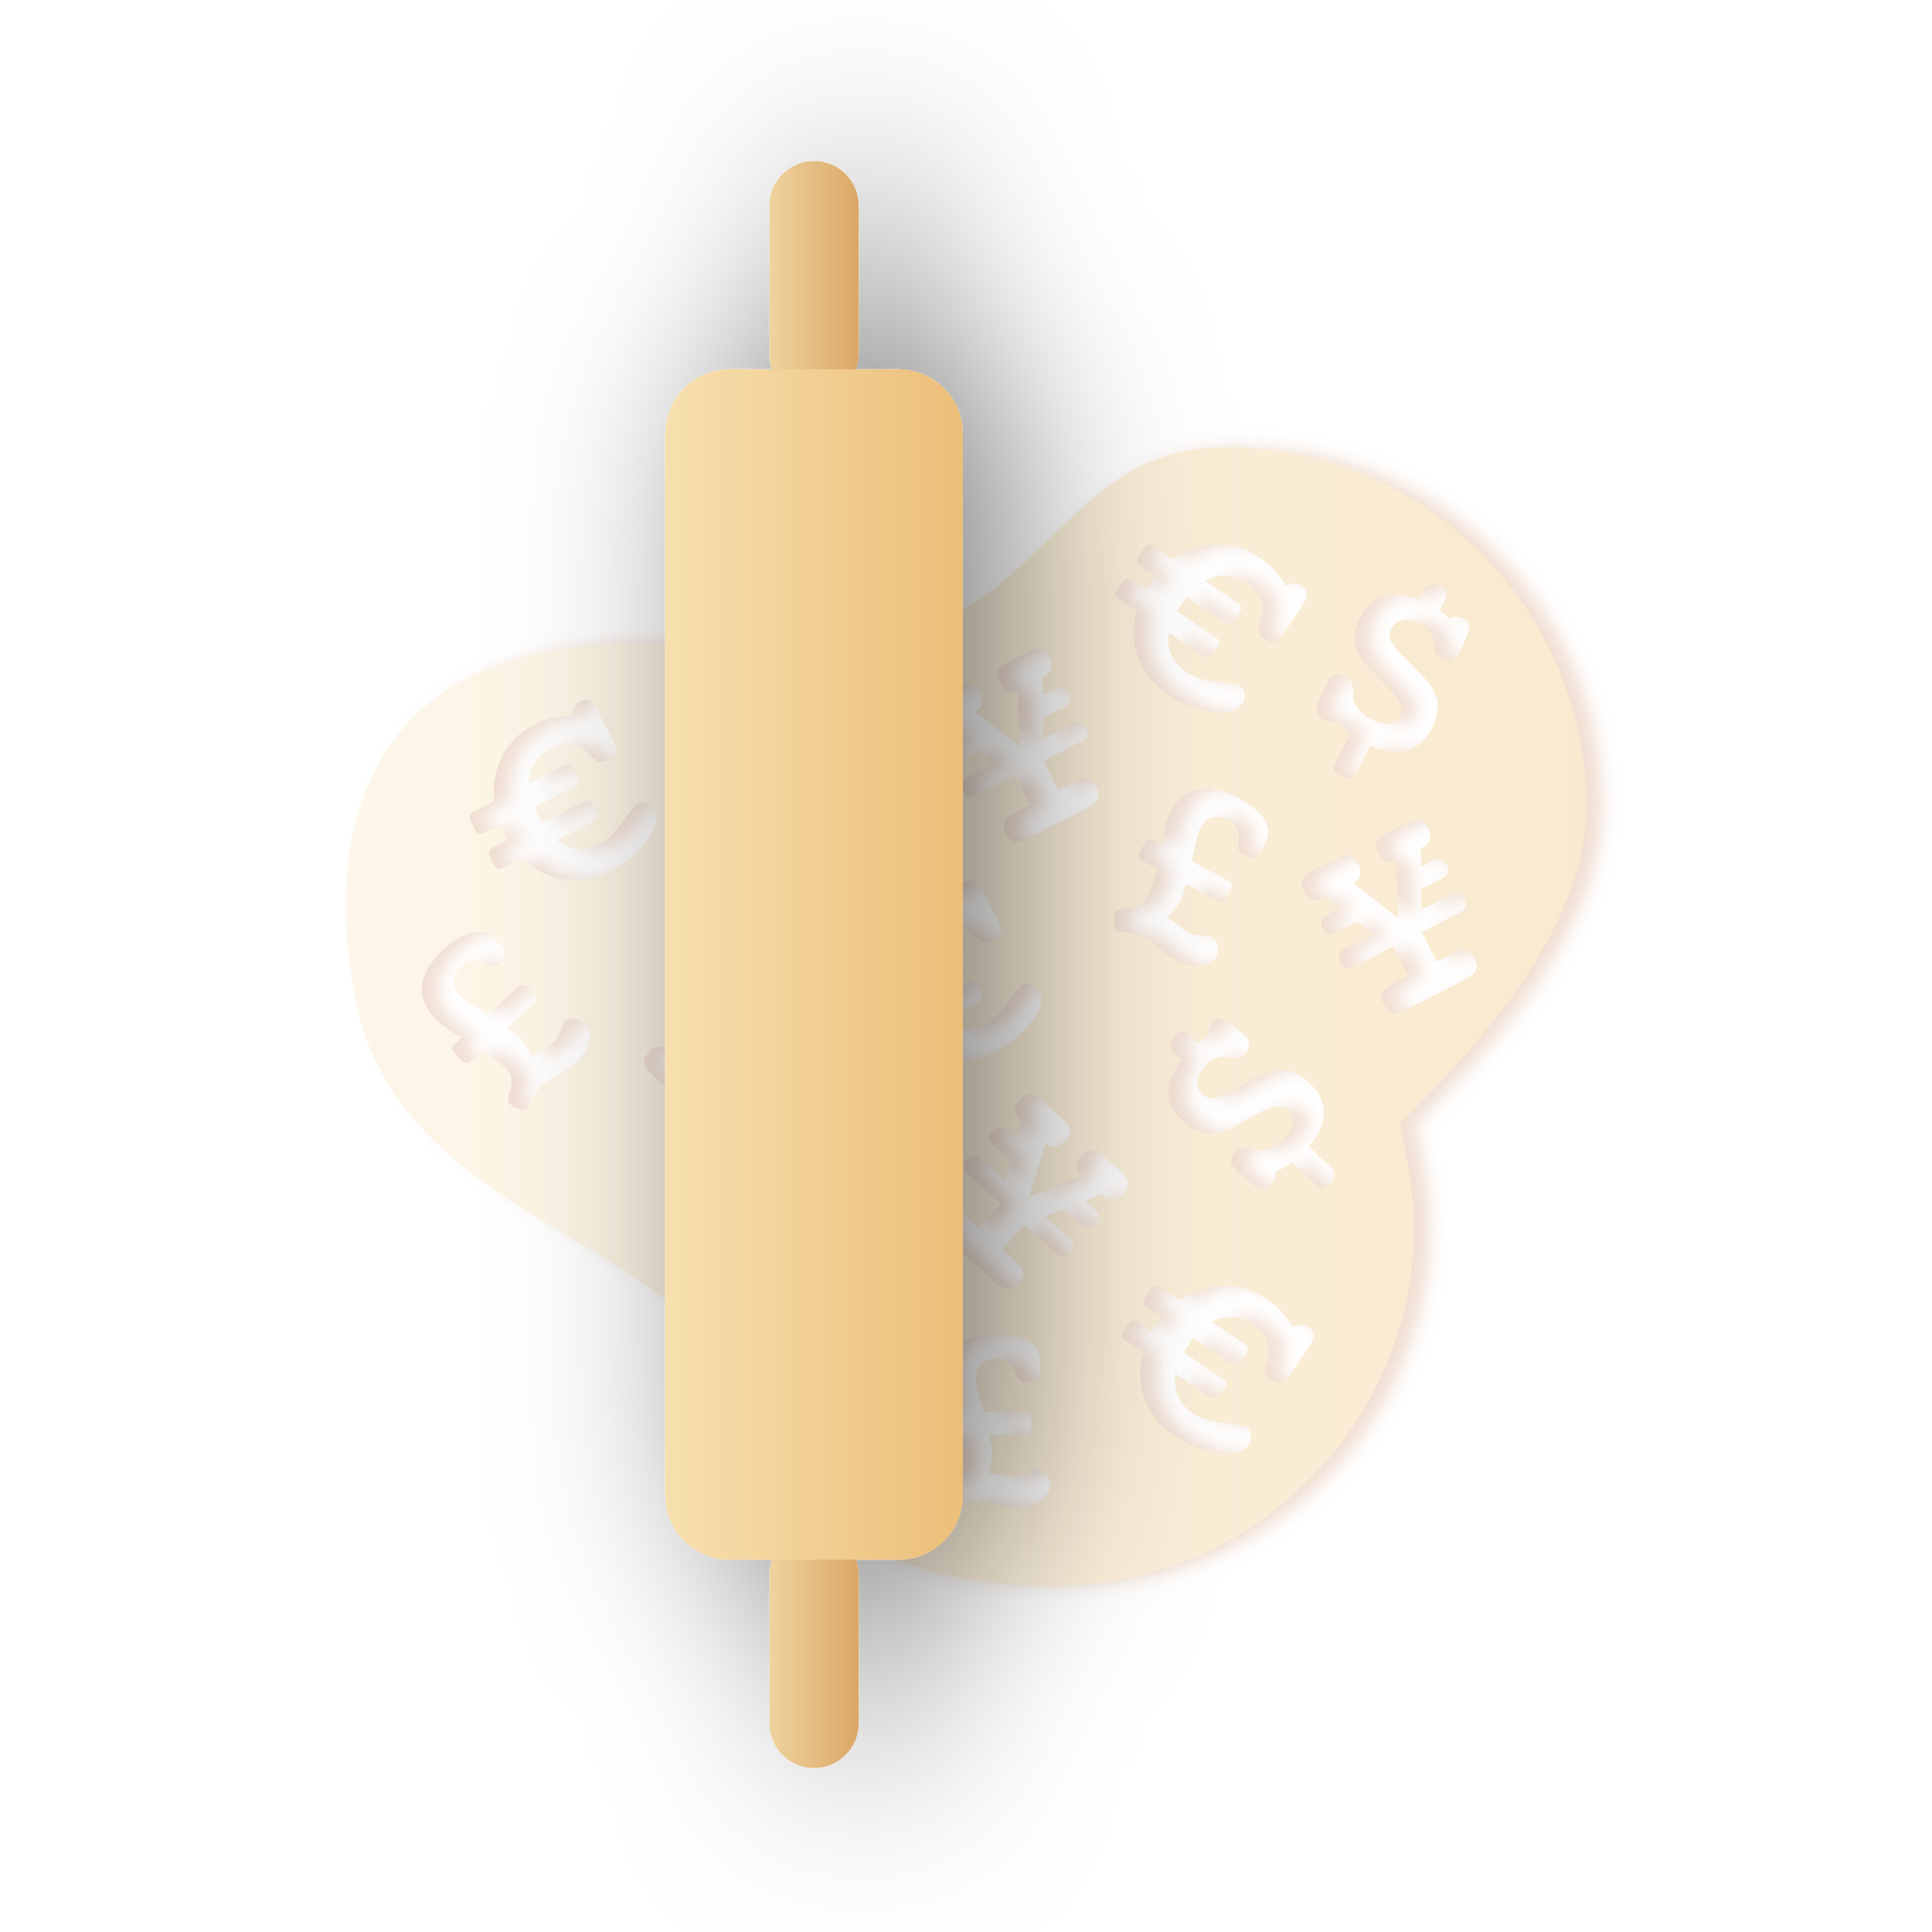
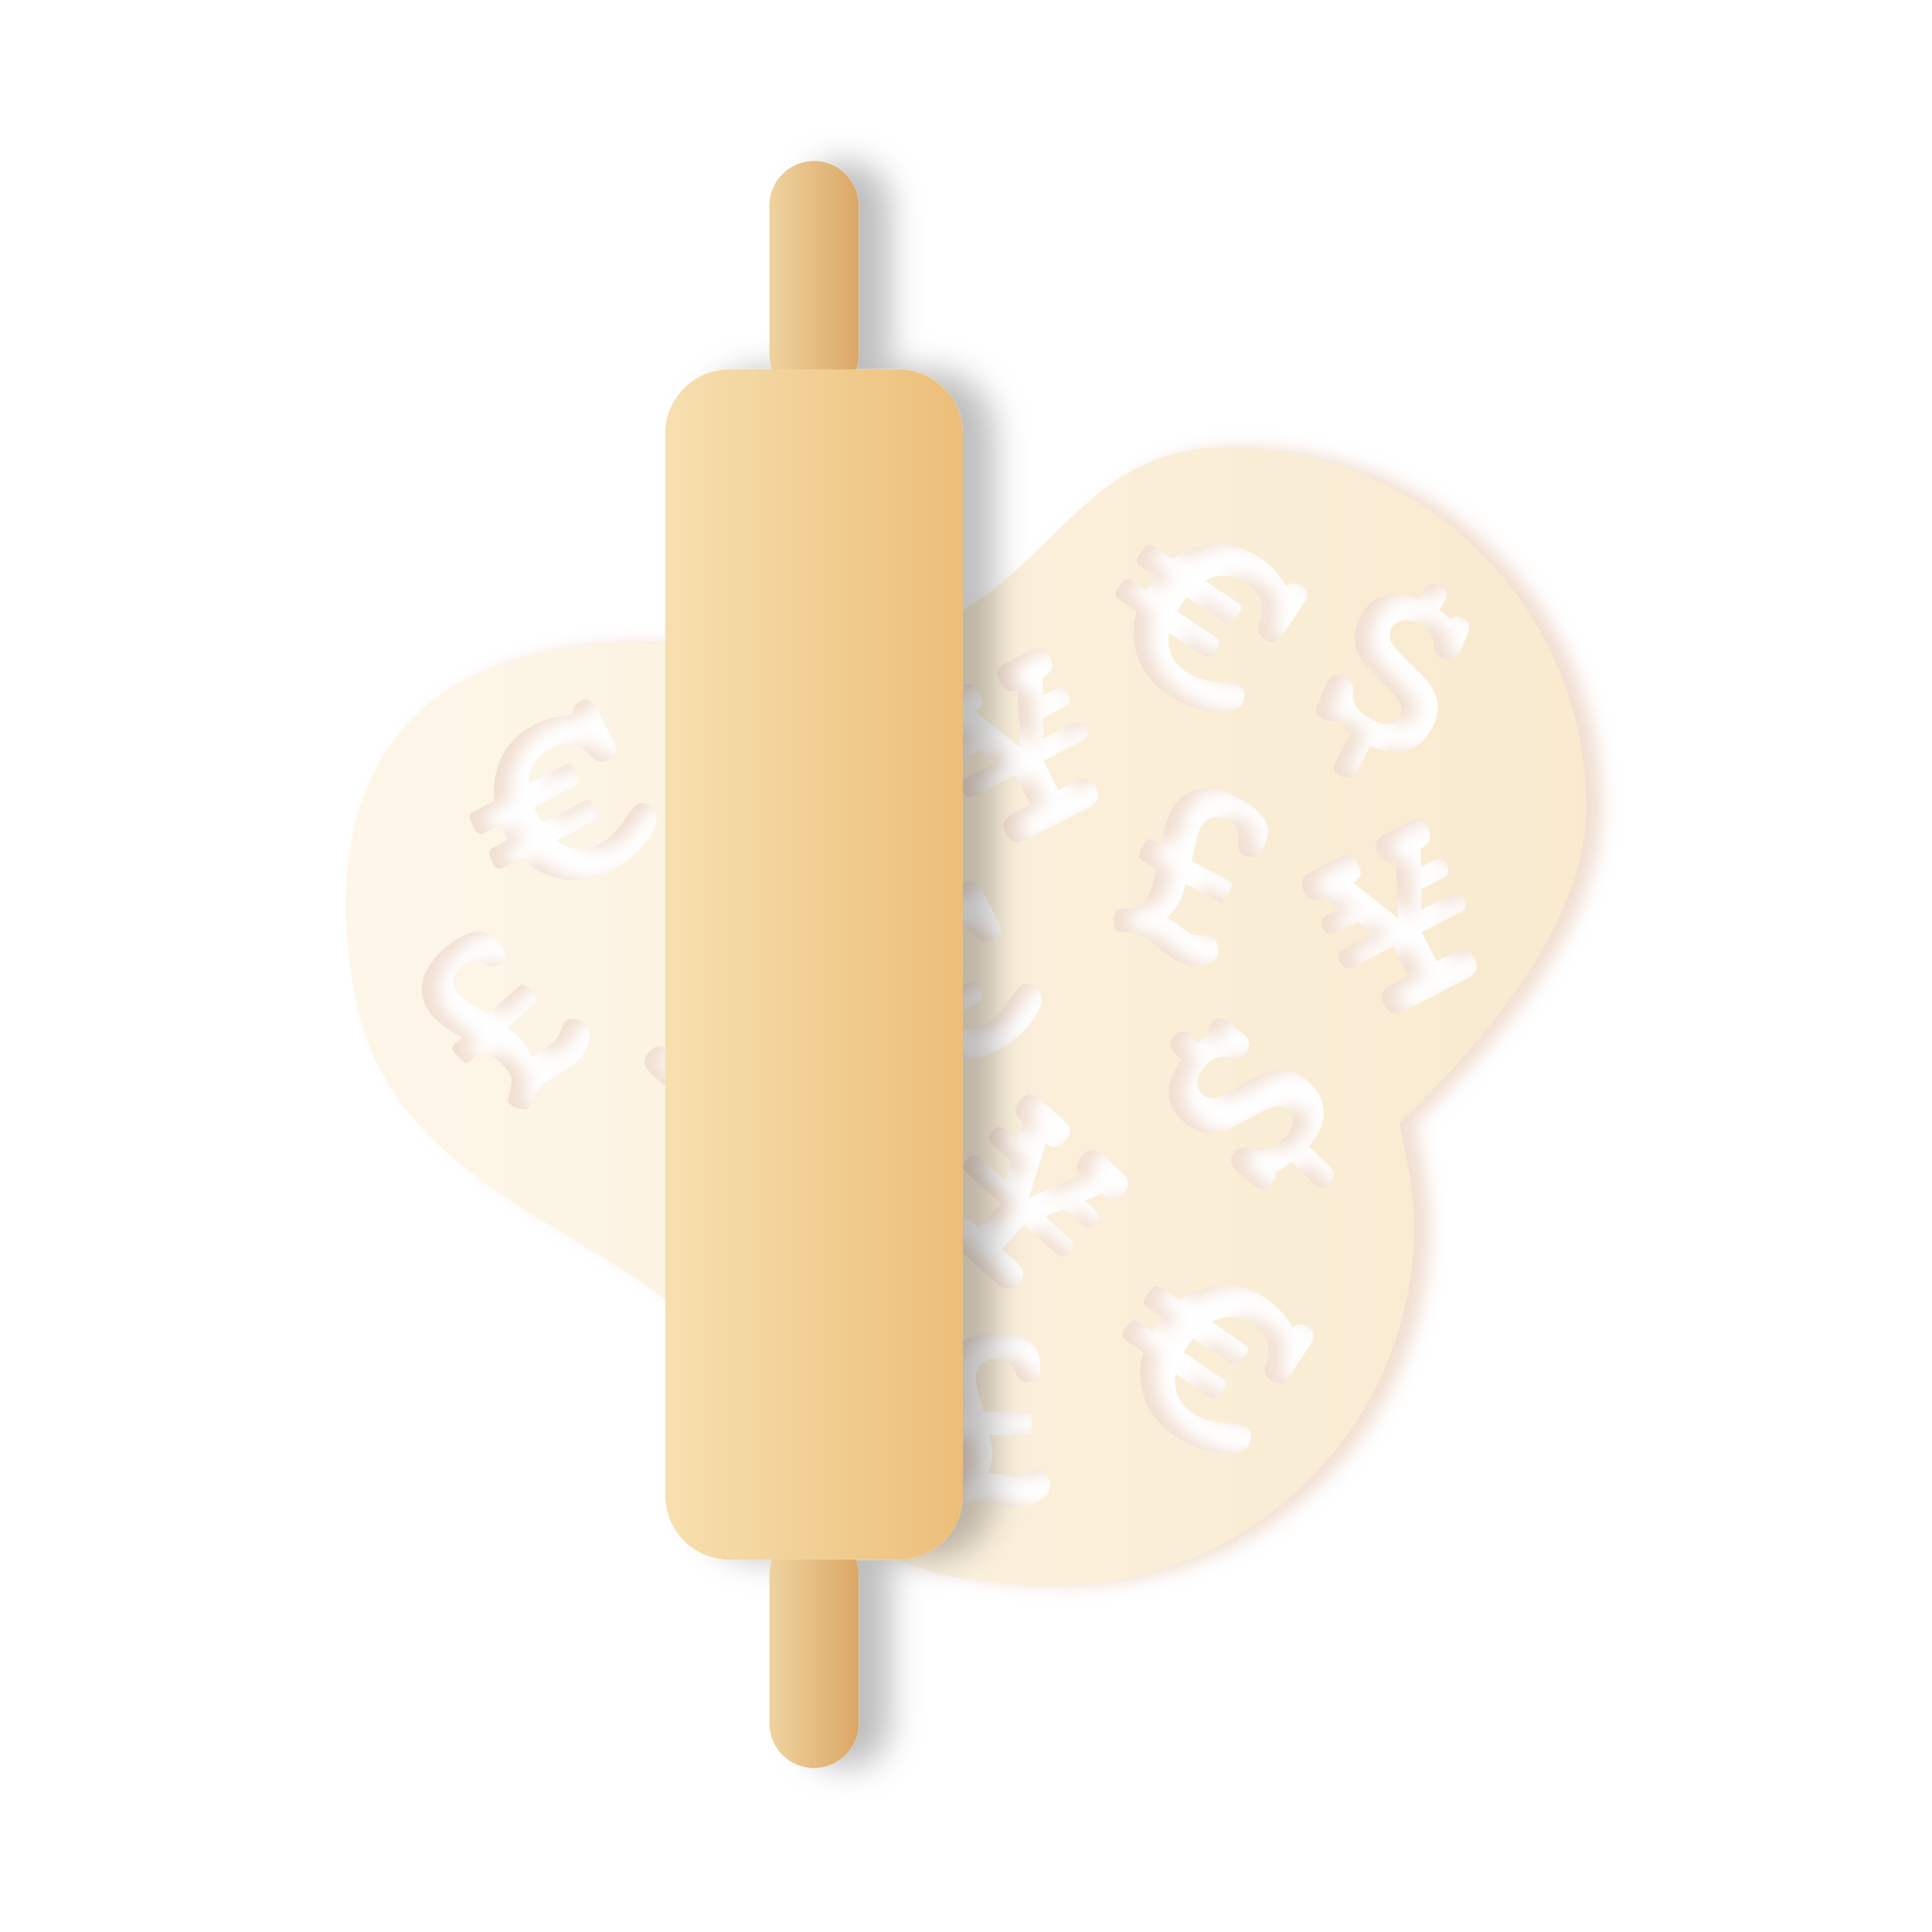
<svg xmlns="http://www.w3.org/2000/svg" xmlns:xlink="http://www.w3.org/1999/xlink" width="240px" height="240px" viewBox="0 0 240 240" version="1.1">
  <defs>
    <linearGradient x1="0%" y1="50%" x2="101.195%" y2="50%" id="linearGradient-1">
      <stop stop-color="#FDF6E9" offset="0%" />
      <stop stop-color="#F9EACF" offset="100%" />
    </linearGradient>
    <path d="M109.798,35.57 C134.501,35.57 154.541,55.602 154.541,80.313 C154.541,91.577 146.811,104.65 131.352,119.532 C132.567,125.05 133.175,129.278 133.175,132.215 C133.175,156.925 113.143,176.957 88.432,176.957 C63.722,176.957 54.313,165.912 47.41,150.107 C40.507,134.301 7.503,130.425 1.968,105.369 C-3.567,80.313 4.99,55.502 46.711,60.626 C88.432,65.751 85.095,35.57 109.798,35.57 Z M136.298,55.813 L137.004,54.549 L137.091,54.354 C137.242,54.015 137.243,53.702 137.096,53.415 C136.949,53.128 136.666,52.892 136.246,52.705 C135.837,52.523 135.466,52.483 135.134,52.586 C134.801,52.689 134.531,52.933 134.323,53.319 L133.67,54.463 C131.899,53.795 130.396,53.672 129.161,54.097 C127.926,54.522 126.975,55.482 126.308,56.979 C125.815,58.087 125.668,59.142 125.867,60.146 C126.066,61.149 126.618,62.097 127.524,62.991 L129.798,65.295 L129.875,65.365 C131.313,66.806 131.855,67.926 131.5,68.725 C131.233,69.323 130.818,69.698 130.255,69.848 C129.692,69.998 129.042,69.908 128.303,69.579 C127.485,69.215 126.825,68.751 126.323,68.186 C125.82,67.622 125.564,67.057 125.553,66.49 C125.558,66.372 125.567,66.191 125.58,65.946 C125.644,64.97 125.287,64.309 124.509,63.962 C123.99,63.731 123.546,63.707 123.178,63.89 C122.809,64.072 122.481,64.488 122.192,65.137 L121.386,66.948 C121.075,67.646 120.96,68.172 121.042,68.526 C121.124,68.879 121.434,69.176 121.973,69.416 C122.332,69.576 122.623,69.654 122.845,69.652 C123.068,69.649 123.298,69.581 123.537,69.448 C123.816,69.788 124.1,70.09 124.388,70.356 C124.676,70.622 124.977,70.86 125.289,71.071 L123.518,74.444 L123.412,74.684 C123.216,75.123 123.169,75.478 123.269,75.75 C123.369,76.022 123.624,76.249 124.033,76.431 C124.522,76.649 124.927,76.706 125.247,76.604 C125.568,76.502 125.843,76.232 126.073,75.797 L127.727,72.605 L127.817,72.645 C129.603,73.441 131.162,73.612 132.494,73.158 C133.826,72.705 134.858,71.655 135.591,70.008 C136.107,68.851 136.239,67.789 135.988,66.822 C135.737,65.855 135.045,64.791 133.912,63.629 L131.601,61.326 C130.806,60.506 130.337,59.894 130.195,59.49 C130.052,59.085 130.083,58.654 130.287,58.195 C130.554,57.596 130.993,57.226 131.605,57.087 C132.218,56.947 132.933,57.059 133.751,57.423 C134.32,57.676 134.771,58.039 135.106,58.51 C135.44,58.982 135.623,59.53 135.656,60.155 C135.684,60.681 135.762,61.051 135.889,61.263 C136.016,61.475 136.244,61.654 136.573,61.801 C137.102,62.036 137.562,62.085 137.952,61.948 C138.341,61.811 138.648,61.492 138.87,60.993 L138.91,60.904 L139.699,59.049 C139.974,58.406 140.066,57.918 139.975,57.584 C139.884,57.251 139.594,56.976 139.105,56.758 C138.826,56.633 138.568,56.588 138.333,56.62 C138.097,56.653 137.875,56.754 137.668,56.925 C137.423,56.696 137.189,56.49 136.965,56.307 C136.742,56.124 136.519,55.959 136.298,55.813 Z M48.249,70.52 L47.229,69.492 L47.066,69.356 C46.781,69.117 46.481,69.029 46.165,69.091 C45.848,69.154 45.543,69.361 45.248,69.712 C44.96,70.055 44.82,70.401 44.827,70.749 C44.834,71.098 44.994,71.425 45.308,71.731 L46.228,72.674 C45.097,74.192 44.565,75.603 44.633,76.907 C44.7,78.212 45.362,79.39 46.617,80.444 C47.546,81.223 48.52,81.655 49.539,81.741 C50.558,81.826 51.622,81.557 52.731,80.932 L55.572,79.381 L55.661,79.327 C57.443,78.341 58.669,78.129 59.338,78.691 C59.841,79.112 60.086,79.614 60.075,80.197 C60.064,80.779 59.799,81.38 59.279,81.999 C58.703,82.685 58.075,83.192 57.394,83.519 C56.713,83.846 56.099,83.937 55.551,83.791 C55.439,83.754 55.268,83.695 55.036,83.615 C54.115,83.285 53.381,83.446 52.833,84.098 C52.468,84.534 52.323,84.953 52.397,85.358 C52.471,85.762 52.78,86.193 53.324,86.649 L54.843,87.923 C55.428,88.415 55.902,88.67 56.265,88.689 C56.627,88.708 56.997,88.491 57.377,88.039 C57.629,87.738 57.785,87.48 57.844,87.265 C57.903,87.051 57.901,86.811 57.839,86.545 C58.242,86.37 58.612,86.181 58.947,85.977 C59.282,85.773 59.593,85.55 59.882,85.308 L62.636,87.939 L62.837,88.108 C63.205,88.417 63.534,88.561 63.823,88.539 C64.112,88.518 64.4,88.336 64.688,87.993 C65.032,87.583 65.199,87.209 65.189,86.873 C65.179,86.536 64.996,86.198 64.641,85.857 L62.029,83.387 L62.092,83.312 C63.349,81.814 63.943,80.362 63.874,78.957 C63.806,77.552 63.081,76.27 61.7,75.112 C60.73,74.297 59.745,73.877 58.746,73.852 C57.748,73.827 56.534,74.199 55.105,74.968 L52.255,76.554 C51.247,77.092 50.529,77.374 50.101,77.4 C49.673,77.426 49.267,77.277 48.882,76.954 C48.38,76.533 48.146,76.009 48.18,75.381 C48.215,74.754 48.52,74.098 49.095,73.411 C49.496,72.934 49.968,72.6 50.514,72.409 C51.059,72.218 51.637,72.193 52.246,72.333 C52.76,72.451 53.137,72.478 53.375,72.415 C53.614,72.351 53.849,72.181 54.081,71.905 C54.453,71.462 54.627,71.034 54.602,70.621 C54.578,70.208 54.357,69.826 53.938,69.475 L53.863,69.412 L52.298,68.142 C51.755,67.701 51.311,67.478 50.966,67.473 C50.62,67.469 50.276,67.671 49.932,68.081 C49.735,68.316 49.62,68.551 49.586,68.786 C49.553,69.022 49.589,69.263 49.696,69.509 C49.409,69.682 49.146,69.85 48.909,70.014 C48.671,70.178 48.451,70.347 48.249,70.52 Z M105.569,86.982 C105.861,85.479 106.074,84.479 106.209,83.982 C106.343,83.484 106.475,83.115 106.603,82.874 C106.972,82.179 107.467,81.744 108.087,81.566 C108.707,81.389 109.369,81.487 110.073,81.861 C110.536,82.107 110.882,82.434 111.112,82.84 C111.341,83.247 111.434,83.711 111.392,84.233 C111.385,84.316 111.37,84.437 111.346,84.598 C111.253,85.402 111.433,85.924 111.886,86.165 C112.445,86.463 112.907,86.578 113.27,86.512 C113.633,86.445 113.933,86.19 114.169,85.746 L114.246,85.602 L114.805,84.34 C115.193,83.47 115.073,82.574 114.444,81.652 C113.814,80.73 112.752,79.871 111.257,79.076 C109.415,78.097 107.774,77.756 106.335,78.055 C104.896,78.354 103.768,79.27 102.953,80.803 C102.681,81.315 102.453,81.907 102.267,82.582 C102.082,83.257 101.928,84.057 101.808,84.982 L100.563,84.321 C100.39,84.228 100.232,84.216 100.092,84.283 C99.951,84.35 99.821,84.495 99.703,84.717 L99.157,85.744 C99.019,86.004 98.96,86.236 98.982,86.44 C99.004,86.643 99.101,86.791 99.275,86.883 L101.17,87.891 C101.04,88.601 100.891,89.224 100.724,89.76 C100.557,90.296 100.36,90.776 100.134,91.2 C99.832,91.769 99.534,92.161 99.24,92.376 C98.946,92.591 98.527,92.733 97.983,92.803 C97.782,92.832 97.515,92.857 97.182,92.878 C96.586,92.907 96.223,93.042 96.095,93.283 C95.915,93.621 95.843,94.071 95.878,94.634 C95.912,95.197 96.065,95.55 96.335,95.693 C96.364,95.709 96.769,95.745 97.549,95.801 C98.329,95.857 98.999,96.034 99.559,96.331 C99.993,96.562 100.637,97.044 101.491,97.776 C102.345,98.508 103.051,99.023 103.611,99.321 C104.614,99.854 105.613,100.07 106.607,99.968 C107.602,99.865 108.263,99.506 108.591,98.888 C108.802,98.493 108.854,98.017 108.748,97.459 C108.642,96.902 108.425,96.536 108.098,96.362 C107.895,96.254 107.446,96.198 106.749,96.193 C106.053,96.187 105.512,96.082 105.126,95.877 C105.078,95.851 104.762,95.615 104.177,95.168 C103.592,94.721 103.003,94.321 102.411,93.969 C102.805,93.622 103.141,93.281 103.419,92.946 C103.696,92.611 103.916,92.289 104.08,91.981 C104.188,91.778 104.294,91.522 104.397,91.212 C104.5,90.901 104.63,90.435 104.787,89.814 L108.925,92.014 C109.098,92.106 109.254,92.121 109.393,92.059 C109.531,91.996 109.659,91.854 109.777,91.632 L110.331,90.591 C110.47,90.33 110.528,90.098 110.506,89.895 C110.484,89.692 110.387,89.544 110.213,89.451 L105.569,86.982 Z M18.082,106.002 C16.77,105.214 15.903,104.672 15.481,104.375 C15.06,104.079 14.758,103.829 14.575,103.626 C14.049,103.041 13.808,102.427 13.854,101.784 C13.899,101.14 14.218,100.552 14.81,100.018 C15.2,99.667 15.625,99.454 16.085,99.377 C16.546,99.301 17.014,99.372 17.49,99.59 C17.565,99.625 17.674,99.681 17.817,99.758 C18.541,100.121 19.093,100.131 19.475,99.787 C19.946,99.363 20.212,98.969 20.274,98.605 C20.335,98.241 20.198,97.872 19.862,97.499 L19.752,97.377 L18.758,96.42 C18.073,95.757 17.19,95.564 16.108,95.84 C15.026,96.116 13.856,96.82 12.598,97.953 C11.048,99.349 10.167,100.775 9.955,102.229 C9.743,103.684 10.219,105.057 11.381,106.347 C11.768,106.778 12.247,107.195 12.818,107.6 C13.388,108.005 14.088,108.423 14.916,108.853 L13.869,109.796 C13.723,109.927 13.657,110.071 13.672,110.226 C13.687,110.382 13.779,110.553 13.947,110.74 L14.725,111.604 C14.923,111.823 15.121,111.958 15.319,112.007 C15.518,112.056 15.69,112.014 15.836,111.883 L17.431,110.447 C18.054,110.812 18.589,111.165 19.035,111.505 C19.481,111.846 19.865,112.195 20.187,112.552 C20.618,113.031 20.884,113.445 20.986,113.794 C21.087,114.144 21.078,114.586 20.957,115.121 C20.916,115.32 20.848,115.58 20.754,115.9 C20.577,116.471 20.58,116.857 20.762,117.06 C21.018,117.344 21.417,117.566 21.957,117.726 C22.498,117.886 22.882,117.864 23.109,117.659 C23.134,117.637 23.306,117.269 23.626,116.555 C23.945,115.841 24.341,115.272 24.812,114.848 C25.177,114.519 25.85,114.078 26.83,113.526 C27.81,112.975 28.536,112.487 29.007,112.063 C29.851,111.302 30.395,110.438 30.639,109.468 C30.883,108.499 30.772,107.754 30.304,107.235 C30.004,106.902 29.574,106.69 29.014,106.598 C28.455,106.507 28.037,106.586 27.761,106.834 C27.59,106.988 27.383,107.391 27.14,108.043 C26.897,108.696 26.614,109.168 26.289,109.461 C26.248,109.497 25.918,109.714 25.298,110.111 C24.677,110.507 24.101,110.924 23.567,111.36 C23.376,110.87 23.171,110.438 22.951,110.063 C22.731,109.688 22.504,109.37 22.27,109.111 C22.116,108.94 21.911,108.754 21.655,108.551 C21.399,108.348 21.006,108.066 20.475,107.706 L23.958,104.57 C24.104,104.438 24.171,104.297 24.16,104.145 C24.149,103.994 24.059,103.825 23.891,103.638 L23.101,102.762 C22.904,102.542 22.706,102.408 22.507,102.359 C22.309,102.31 22.137,102.351 21.991,102.483 L18.082,106.002 Z M78.627,68.384 L78.686,68.355 C79.133,68.127 79.405,67.817 79.499,67.425 C79.594,67.034 79.505,66.57 79.232,66.035 C78.945,65.47 78.616,65.126 78.246,65.002 C77.876,64.878 77.404,64.962 76.83,65.254 L73.487,66.958 C72.845,67.285 72.448,67.644 72.297,68.033 C72.146,68.423 72.214,68.9 72.502,69.464 C72.77,69.99 73.108,70.323 73.517,70.464 C73.926,70.605 74.384,70.547 74.89,70.289 L75.123,70.17 L76.871,71.615 L75.353,72.388 C75.002,72.567 74.783,72.798 74.695,73.082 C74.607,73.366 74.652,73.683 74.83,74.034 C75.019,74.404 75.25,74.635 75.524,74.728 C75.799,74.821 76.116,74.776 76.476,74.593 L79.133,73.239 L81.16,74.762 L77.51,76.622 C77.16,76.801 76.942,77.034 76.856,77.323 C76.77,77.612 76.817,77.932 76.995,78.282 C77.184,78.652 77.415,78.884 77.689,78.977 C77.963,79.07 78.281,79.025 78.641,78.841 L83.634,76.297 L85.493,79.947 L83.45,80.988 C82.807,81.316 82.408,81.675 82.252,82.067 C82.096,82.459 82.165,82.943 82.457,83.517 C82.75,84.091 83.1,84.434 83.506,84.546 C83.912,84.657 84.441,84.547 85.094,84.215 L92.671,80.354 C93.303,80.032 93.702,79.66 93.868,79.239 C94.033,78.817 93.972,78.324 93.684,77.76 C93.401,77.205 93.051,76.878 92.632,76.778 C92.214,76.679 91.679,76.796 91.027,77.128 L88.983,78.169 L87.123,74.519 L91.882,72.094 C92.233,71.916 92.456,71.68 92.551,71.386 C92.647,71.092 92.605,70.77 92.427,70.419 C92.248,70.069 92.012,69.846 91.718,69.751 C91.424,69.655 91.102,69.697 90.752,69.875 L87.073,71.75 L87.09,69.185 L89.718,67.846 C90.078,67.662 90.304,67.427 90.398,67.141 C90.491,66.854 90.445,66.531 90.262,66.171 C90.083,65.821 89.848,65.6 89.557,65.51 C89.266,65.419 88.945,65.463 88.594,65.641 L87.076,66.415 L86.993,64.122 L87.226,64.003 C87.713,63.755 88.018,63.422 88.142,63.003 C88.266,62.584 88.196,62.117 87.934,61.601 C87.651,61.047 87.304,60.715 86.893,60.605 C86.482,60.496 85.95,60.608 85.298,60.94 L82.48,62.376 C81.916,62.663 81.575,62.993 81.458,63.365 C81.341,63.737 81.427,64.206 81.714,64.77 C81.977,65.286 82.295,65.627 82.667,65.793 C83.04,65.958 83.435,65.935 83.854,65.721 L83.912,65.692 L84.223,72.797 L78.627,68.384 Z M50.87,101.682 L50.919,101.726 C51.292,102.062 51.679,102.204 52.078,102.152 C52.478,102.101 52.878,101.851 53.28,101.405 C53.704,100.934 53.908,100.504 53.892,100.114 C53.875,99.724 53.627,99.314 53.148,98.883 L50.36,96.372 C49.824,95.889 49.347,95.648 48.93,95.646 C48.512,95.645 48.091,95.88 47.667,96.351 C47.272,96.789 47.082,97.224 47.097,97.657 C47.112,98.089 47.331,98.495 47.753,98.875 L47.948,99.051 L47.225,101.2 L45.959,100.06 C45.666,99.797 45.372,99.675 45.075,99.694 C44.778,99.714 44.498,99.87 44.235,100.162 C43.958,100.47 43.824,100.769 43.836,101.059 C43.847,101.348 44.003,101.628 44.303,101.899 L46.519,103.894 L45.823,106.332 L42.779,103.591 C42.487,103.328 42.191,103.208 41.89,103.232 C41.59,103.255 41.308,103.413 41.045,103.705 C40.767,104.014 40.634,104.313 40.645,104.602 C40.656,104.892 40.812,105.172 41.113,105.442 L45.277,109.192 L42.536,112.236 L40.831,110.701 C40.296,110.218 39.817,109.975 39.395,109.97 C38.973,109.965 38.547,110.202 38.115,110.681 C37.684,111.16 37.489,111.609 37.531,112.028 C37.572,112.448 37.864,112.902 38.408,113.392 L44.728,119.082 C45.256,119.557 45.746,119.796 46.198,119.8 C46.651,119.803 47.089,119.569 47.513,119.099 C47.93,118.636 48.11,118.191 48.053,117.765 C47.995,117.339 47.695,116.881 47.151,116.391 L45.446,114.856 L48.187,111.812 L52.157,115.386 C52.449,115.649 52.749,115.773 53.058,115.757 C53.367,115.74 53.652,115.586 53.916,115.294 C54.179,115.002 54.302,114.701 54.286,114.393 C54.27,114.084 54.116,113.798 53.823,113.535 L50.755,110.772 L53.156,109.869 L55.347,111.843 C55.648,112.113 55.948,112.241 56.249,112.225 C56.55,112.209 56.836,112.051 57.106,111.751 C57.369,111.458 57.491,111.16 57.471,110.856 C57.451,110.551 57.295,110.267 57.003,110.004 L55.737,108.864 L57.847,107.964 L58.042,108.14 C58.448,108.505 58.869,108.671 59.304,108.636 C59.739,108.602 60.15,108.37 60.538,107.939 C60.954,107.477 61.14,107.034 61.095,106.611 C61.049,106.188 60.755,105.731 60.211,105.242 L57.861,103.126 C57.39,102.702 56.96,102.502 56.57,102.526 C56.181,102.55 55.774,102.798 55.35,103.269 C54.963,103.699 54.759,104.118 54.738,104.525 C54.716,104.932 54.88,105.293 55.229,105.607 L55.278,105.651 L48.756,108.487 L50.87,101.682 Z M111.332,54.938 L107.189,52.144 C107.502,51.973 107.821,51.832 108.146,51.721 C109.523,51.281 110.91,51.53 112.304,52.471 C113.219,53.088 113.808,53.759 114.07,54.483 C114.333,55.207 114.292,56.078 113.947,57.097 C113.762,57.684 113.71,58.137 113.792,58.455 C113.874,58.774 114.105,59.061 114.485,59.318 C115.019,59.678 115.462,59.819 115.812,59.739 C116.162,59.659 116.548,59.306 116.97,58.681 L119.325,55.131 C119.71,54.561 119.889,54.095 119.862,53.734 C119.835,53.374 119.6,53.044 119.156,52.744 C118.866,52.549 118.58,52.455 118.299,52.463 C118.017,52.47 117.675,52.576 117.274,52.78 C116.776,51.995 116.263,51.32 115.736,50.754 C115.208,50.187 114.623,49.687 113.98,49.254 C111.698,47.714 109.271,47.25 106.699,47.86 C105.412,48.165 104.245,48.695 103.195,49.45 L100.709,47.773 C100.537,47.657 100.354,47.626 100.16,47.679 C99.966,47.733 99.8,47.851 99.663,48.035 L98.939,49.05 C98.789,49.291 98.722,49.513 98.738,49.714 C98.753,49.916 98.852,50.078 99.033,50.2 L101.016,51.538 C100.796,51.824 100.583,52.121 100.375,52.429 C100.174,52.728 99.99,53.02 99.825,53.303 L97.978,52.057 C97.806,51.941 97.622,51.91 97.428,51.963 C97.234,52.017 97.068,52.136 96.931,52.32 L96.272,53.18 C96.122,53.421 96.055,53.643 96.071,53.844 C96.086,54.046 96.185,54.208 96.366,54.33 L98.702,55.906 C98.301,57.282 98.212,58.665 98.434,60.054 C98.845,62.61 100.236,64.688 102.609,66.289 C104.366,67.474 106.184,68.186 108.064,68.427 C109.944,68.667 111.153,68.389 111.691,67.592 C111.99,67.148 112.121,66.696 112.082,66.235 C112.044,65.775 111.848,65.425 111.495,65.187 C111.196,64.985 110.26,64.815 108.687,64.676 C107.114,64.538 105.851,64.147 104.901,63.506 C103.506,62.565 102.754,61.366 102.643,59.908 C102.609,59.49 102.631,59.057 102.709,58.609 L106.988,61.495 C107.16,61.611 107.365,61.64 107.601,61.582 C107.838,61.525 108.019,61.393 108.144,61.188 L108.803,60.328 C108.944,60.12 108.997,59.918 108.963,59.724 C108.93,59.53 108.809,59.363 108.6,59.222 L103.724,55.933 C103.889,55.649 104.072,55.358 104.274,55.059 C104.488,54.742 104.701,54.445 104.915,54.167 L109.656,57.365 C109.828,57.481 110.032,57.51 110.269,57.452 C110.505,57.394 110.686,57.263 110.812,57.058 L111.535,56.043 C111.676,55.835 111.729,55.634 111.695,55.44 C111.661,55.246 111.54,55.079 111.332,54.938 Z M27.643,75.056 L23.19,77.325 C23.193,76.968 23.224,76.621 23.285,76.284 C23.567,74.865 24.458,73.774 25.957,73.01 C26.94,72.509 27.812,72.319 28.572,72.44 C29.333,72.562 30.075,73.02 30.799,73.816 C31.223,74.262 31.594,74.527 31.912,74.61 C32.23,74.693 32.594,74.63 33.002,74.422 C33.577,74.129 33.914,73.81 34.014,73.465 C34.114,73.12 33.993,72.612 33.65,71.94 L31.687,68.159 C31.375,67.546 31.054,67.164 30.726,67.012 C30.397,66.861 29.995,66.907 29.518,67.15 C29.206,67.308 28.986,67.513 28.856,67.763 C28.726,68.013 28.652,68.363 28.636,68.813 C27.709,68.868 26.869,68.99 26.118,69.176 C25.367,69.363 24.646,69.632 23.955,69.984 C21.503,71.234 19.92,73.131 19.206,75.677 C18.849,76.95 18.747,78.228 18.898,79.512 L16.226,80.873 C16.042,80.967 15.925,81.112 15.878,81.308 C15.831,81.504 15.854,81.707 15.949,81.916 L16.485,83.04 C16.623,83.288 16.785,83.455 16.968,83.539 C17.152,83.623 17.342,83.615 17.536,83.516 L19.668,82.43 C19.812,82.761 19.968,83.092 20.137,83.423 C20.301,83.744 20.467,84.046 20.635,84.328 L18.649,85.34 C18.464,85.434 18.348,85.579 18.301,85.775 C18.253,85.97 18.277,86.173 18.371,86.382 L18.804,87.376 C18.943,87.624 19.104,87.79 19.288,87.874 C19.472,87.958 19.661,87.95 19.855,87.851 L22.367,86.572 C23.376,87.59 24.542,88.338 25.864,88.817 C28.299,89.697 30.791,89.488 33.341,88.189 C35.23,87.226 36.735,85.981 37.856,84.454 C38.978,82.926 39.321,81.734 38.884,80.877 C38.641,80.4 38.309,80.067 37.888,79.877 C37.466,79.687 37.065,79.689 36.686,79.883 C36.365,80.046 35.762,80.782 34.878,82.091 C33.994,83.4 33.041,84.314 32.019,84.835 C30.52,85.599 29.106,85.675 27.778,85.065 C27.395,84.892 27.027,84.663 26.673,84.377 L31.272,82.034 C31.457,81.94 31.582,81.775 31.646,81.54 C31.71,81.305 31.683,81.083 31.564,80.874 L31.131,79.881 C31.017,79.657 30.867,79.513 30.681,79.448 C30.495,79.384 30.29,79.408 30.066,79.522 L24.825,82.193 C24.657,81.911 24.491,81.609 24.327,81.288 C24.153,80.947 23.997,80.616 23.858,80.295 L28.953,77.699 C29.138,77.605 29.262,77.44 29.327,77.205 C29.391,76.97 29.363,76.748 29.245,76.539 L28.708,75.414 C28.594,75.191 28.444,75.046 28.258,74.982 C28.072,74.917 27.867,74.942 27.643,75.056 Z M51.686,126.428 L50.988,125.159 L50.869,124.983 C50.661,124.675 50.397,124.507 50.076,124.48 C49.754,124.453 49.404,124.568 49.023,124.825 C48.652,125.075 48.422,125.369 48.333,125.705 C48.244,126.042 48.308,126.401 48.525,126.781 L49.149,127.941 C47.644,129.089 46.743,130.299 46.449,131.571 C46.154,132.844 46.465,134.159 47.381,135.518 C48.059,136.523 48.877,137.207 49.833,137.57 C50.789,137.933 51.886,137.967 53.124,137.672 L56.283,136.965 L56.383,136.937 C58.368,136.481 59.605,136.615 60.093,137.339 C60.46,137.883 60.557,138.433 60.386,138.99 C60.215,139.547 59.794,140.051 59.124,140.503 C58.382,141.004 57.638,141.318 56.893,141.444 C56.149,141.571 55.533,141.489 55.047,141.198 C54.95,141.132 54.801,141.028 54.6,140.887 C53.806,140.315 53.056,140.268 52.35,140.744 C51.879,141.062 51.623,141.425 51.583,141.834 C51.543,142.244 51.721,142.743 52.118,143.331 L53.227,144.975 C53.654,145.609 54.04,145.985 54.383,146.103 C54.726,146.22 55.142,146.114 55.631,145.784 C55.957,145.565 56.178,145.36 56.293,145.17 C56.409,144.98 56.473,144.748 56.487,144.476 C56.923,144.419 57.33,144.338 57.708,144.235 C58.086,144.131 58.448,144.003 58.792,143.85 L60.714,147.139 L60.861,147.356 C61.13,147.754 61.406,147.983 61.689,148.042 C61.973,148.101 62.3,148.006 62.672,147.755 C63.116,147.456 63.379,147.143 63.462,146.817 C63.545,146.491 63.463,146.115 63.215,145.689 L61.385,142.595 L61.467,142.54 C63.088,141.447 64.059,140.215 64.38,138.845 C64.701,137.476 64.358,136.044 63.35,134.55 C62.642,133.499 61.811,132.824 60.858,132.525 C59.905,132.226 58.636,132.248 57.05,132.593 L53.873,133.333 C52.756,133.572 51.989,133.645 51.57,133.552 C51.151,133.459 50.802,133.204 50.521,132.788 C50.154,132.244 50.074,131.676 50.28,131.082 C50.485,130.489 50.96,129.942 51.702,129.441 C52.218,129.093 52.765,128.902 53.342,128.869 C53.919,128.835 54.481,128.97 55.028,129.273 C55.49,129.528 55.844,129.658 56.091,129.663 C56.338,129.667 56.611,129.569 56.91,129.367 C57.39,129.044 57.675,128.68 57.765,128.277 C57.855,127.873 57.748,127.445 57.442,126.992 L57.387,126.911 L56.233,125.258 C55.833,124.685 55.468,124.348 55.137,124.248 C54.806,124.149 54.419,124.248 53.975,124.548 C53.722,124.719 53.546,124.913 53.449,125.13 C53.352,125.347 53.32,125.589 53.355,125.855 C53.031,125.942 52.733,126.031 52.459,126.124 C52.185,126.216 51.928,126.318 51.686,126.428 Z M106.3,109.554 L105.28,108.527 L105.117,108.39 C104.832,108.151 104.532,108.063 104.215,108.126 C103.899,108.188 103.594,108.395 103.299,108.747 C103.011,109.09 102.87,109.436 102.878,109.784 C102.885,110.132 103.045,110.459 103.359,110.765 L104.279,111.708 C103.148,113.226 102.616,114.637 102.684,115.942 C102.751,117.246 103.413,118.425 104.668,119.478 C105.597,120.258 106.571,120.69 107.59,120.775 C108.609,120.861 109.673,120.591 110.782,119.967 L113.623,118.416 L113.712,118.361 C115.494,117.376 116.72,117.164 117.389,117.726 C117.891,118.147 118.137,118.649 118.126,119.231 C118.115,119.814 117.85,120.415 117.33,121.034 C116.754,121.72 116.126,122.227 115.445,122.554 C114.764,122.881 114.15,122.971 113.602,122.825 C113.49,122.789 113.319,122.73 113.087,122.65 C112.166,122.319 111.432,122.48 110.884,123.133 C110.519,123.568 110.374,123.988 110.448,124.392 C110.522,124.797 110.831,125.227 111.375,125.684 L112.894,126.958 C113.479,127.45 113.953,127.705 114.316,127.723 C114.678,127.742 115.048,127.526 115.428,127.074 C115.68,126.772 115.836,126.515 115.895,126.3 C115.954,126.086 115.952,125.845 115.89,125.579 C116.293,125.405 116.663,125.215 116.998,125.011 C117.332,124.808 117.644,124.585 117.933,124.342 L120.687,126.974 L120.888,127.143 C121.256,127.451 121.585,127.595 121.874,127.574 C122.163,127.552 122.451,127.37 122.739,127.027 C123.083,126.617 123.25,126.244 123.24,125.907 C123.23,125.571 123.047,125.232 122.692,124.891 L120.08,122.422 L120.143,122.346 C121.4,120.848 121.994,119.397 121.925,117.992 C121.857,116.587 121.132,115.305 119.751,114.146 C118.781,113.332 117.796,112.912 116.797,112.887 C115.799,112.862 114.585,113.234 113.156,114.002 L110.306,115.589 C109.298,116.127 108.58,116.409 108.152,116.434 C107.724,116.46 107.318,116.312 106.933,115.989 C106.431,115.567 106.197,115.043 106.231,114.416 C106.266,113.789 106.571,113.132 107.146,112.446 C107.547,111.969 108.019,111.635 108.565,111.444 C109.11,111.253 109.688,111.227 110.297,111.368 C110.811,111.486 111.188,111.513 111.426,111.449 C111.665,111.386 111.9,111.216 112.132,110.94 C112.504,110.496 112.678,110.068 112.653,109.656 C112.629,109.243 112.408,108.861 111.989,108.51 L111.914,108.447 L110.349,107.176 C109.806,106.735 109.362,106.513 109.017,106.508 C108.671,106.503 108.327,106.706 107.983,107.116 C107.786,107.35 107.671,107.585 107.637,107.821 C107.604,108.056 107.64,108.297 107.747,108.544 C107.46,108.716 107.197,108.885 106.96,109.049 C106.722,109.213 106.502,109.382 106.3,109.554 Z M79.721,155.394 C79.273,153.93 78.992,152.947 78.877,152.444 C78.762,151.942 78.705,151.554 78.705,151.281 C78.705,150.495 78.937,149.877 79.401,149.43 C79.866,148.982 80.496,148.758 81.294,148.758 C81.818,148.758 82.277,148.883 82.67,149.135 C83.063,149.386 83.364,149.752 83.571,150.232 C83.604,150.309 83.648,150.424 83.702,150.577 C83.997,151.33 84.402,151.707 84.915,151.707 C85.549,151.707 86.01,151.592 86.3,151.363 C86.589,151.134 86.734,150.768 86.734,150.265 L86.734,150.101 L86.635,148.725 C86.57,147.775 86.043,147.04 85.054,146.521 C84.066,146.002 82.725,145.743 81.032,145.743 C78.945,145.743 77.337,146.213 76.206,147.152 C75.076,148.091 74.51,149.43 74.51,151.166 C74.51,151.745 74.587,152.376 74.74,153.059 C74.893,153.742 75.133,154.52 75.461,155.394 L74.052,155.394 C73.855,155.394 73.71,155.457 73.617,155.582 C73.525,155.708 73.478,155.896 73.478,156.148 L73.478,157.311 C73.478,157.606 73.535,157.838 73.65,158.007 C73.765,158.177 73.92,158.261 74.117,158.261 L76.264,158.261 C76.482,158.949 76.643,159.569 76.747,160.121 C76.851,160.673 76.903,161.189 76.903,161.669 C76.903,162.314 76.823,162.8 76.665,163.128 C76.507,163.455 76.204,163.778 75.756,164.094 C75.592,164.215 75.368,164.362 75.084,164.537 C74.57,164.843 74.314,165.132 74.314,165.405 C74.314,165.788 74.461,166.219 74.756,166.7 C75.051,167.18 75.351,167.421 75.657,167.421 C75.69,167.421 76.064,167.262 76.78,166.945 C77.495,166.629 78.17,166.47 78.803,166.47 C79.295,166.47 80.09,166.593 81.187,166.839 C82.285,167.085 83.151,167.208 83.784,167.208 C84.92,167.208 85.904,166.929 86.734,166.372 C87.564,165.815 87.979,165.187 87.979,164.488 C87.979,164.04 87.802,163.595 87.447,163.152 C87.092,162.71 86.728,162.489 86.357,162.489 C86.128,162.489 85.704,162.65 85.087,162.972 C84.47,163.294 83.943,163.455 83.506,163.455 C83.451,163.455 83.061,163.395 82.334,163.275 C81.608,163.155 80.901,163.078 80.212,163.046 C80.398,162.554 80.535,162.095 80.622,161.669 C80.709,161.243 80.753,160.856 80.753,160.506 C80.753,160.277 80.726,160.001 80.671,159.679 C80.617,159.356 80.513,158.884 80.36,158.261 L85.046,158.261 C85.243,158.261 85.387,158.201 85.48,158.081 C85.573,157.961 85.62,157.775 85.62,157.524 L85.62,156.344 C85.62,156.049 85.562,155.817 85.448,155.648 C85.333,155.478 85.177,155.394 84.981,155.394 L79.721,155.394 Z M125.607,89.657 L125.666,89.627 C126.113,89.399 126.385,89.089 126.479,88.698 C126.574,88.306 126.485,87.843 126.212,87.307 C125.925,86.743 125.596,86.399 125.226,86.274 C124.856,86.15 124.384,86.234 123.81,86.527 L120.467,88.23 C119.824,88.558 119.428,88.916 119.277,89.306 C119.126,89.695 119.194,90.172 119.482,90.737 C119.75,91.262 120.088,91.596 120.497,91.737 C120.906,91.878 121.364,91.819 121.87,91.561 L122.103,91.442 L123.851,92.887 L122.333,93.661 C121.982,93.839 121.763,94.071 121.675,94.355 C121.587,94.639 121.632,94.956 121.81,95.306 C121.999,95.676 122.23,95.908 122.504,96.001 C122.779,96.094 123.096,96.049 123.456,95.865 L126.113,94.512 L128.14,96.035 L124.49,97.895 C124.14,98.073 123.921,98.307 123.836,98.596 C123.75,98.885 123.796,99.204 123.975,99.555 C124.163,99.925 124.395,100.156 124.669,100.249 C124.943,100.342 125.261,100.297 125.621,100.114 L130.614,97.57 L132.473,101.22 L130.429,102.261 C129.787,102.588 129.388,102.948 129.232,103.34 C129.076,103.732 129.145,104.215 129.437,104.789 C129.73,105.364 130.079,105.707 130.486,105.818 C130.892,105.93 131.421,105.82 132.073,105.487 L139.65,101.627 C140.283,101.304 140.682,100.933 140.847,100.511 C141.013,100.09 140.952,99.597 140.664,99.032 C140.381,98.478 140.031,98.15 139.612,98.051 C139.194,97.952 138.659,98.068 138.006,98.4 L135.963,99.442 L134.103,95.792 L138.862,93.367 C139.213,93.188 139.436,92.952 139.531,92.658 C139.627,92.364 139.585,92.042 139.406,91.692 C139.228,91.342 138.992,91.119 138.698,91.023 C138.404,90.928 138.082,90.969 137.732,91.148 L134.053,93.022 L134.07,90.457 L136.698,89.118 C137.058,88.935 137.284,88.7 137.377,88.413 C137.471,88.127 137.425,87.804 137.242,87.444 C137.063,87.093 136.828,86.873 136.537,86.782 C136.246,86.691 135.925,86.735 135.574,86.914 L134.056,87.688 L133.973,85.395 L134.206,85.276 C134.693,85.028 134.998,84.694 135.122,84.276 C135.246,83.857 135.176,83.39 134.913,82.874 C134.631,82.319 134.284,81.987 133.873,81.878 C133.461,81.769 132.93,81.88 132.278,82.212 L129.46,83.648 C128.896,83.936 128.555,84.266 128.438,84.638 C128.321,85.01 128.407,85.478 128.694,86.043 C128.957,86.559 129.275,86.899 129.647,87.065 C130.02,87.231 130.415,87.207 130.834,86.994 L130.892,86.964 L131.203,94.07 L125.607,89.657 Z M87.412,122 L87.461,122.044 C87.834,122.38 88.22,122.522 88.62,122.47 C89.019,122.418 89.42,122.169 89.822,121.723 C90.246,121.252 90.45,120.822 90.433,120.432 C90.417,120.042 90.169,119.632 89.69,119.2 L86.902,116.69 C86.366,116.207 85.889,115.965 85.471,115.964 C85.054,115.963 84.633,116.198 84.209,116.668 C83.814,117.107 83.624,117.542 83.639,117.974 C83.654,118.407 83.873,118.813 84.295,119.193 L84.49,119.369 L83.767,121.518 L82.5,120.378 C82.208,120.115 81.914,119.993 81.617,120.012 C81.32,120.032 81.04,120.187 80.777,120.48 C80.499,120.788 80.366,121.087 80.377,121.377 C80.389,121.666 80.545,121.946 80.845,122.216 L83.061,124.212 L82.365,126.65 L79.321,123.909 C79.029,123.646 78.732,123.526 78.432,123.549 C78.131,123.573 77.85,123.731 77.587,124.023 C77.309,124.332 77.176,124.63 77.187,124.92 C77.198,125.209 77.354,125.489 77.654,125.76 L81.819,129.509 L79.078,132.554 L77.373,131.019 C76.837,130.536 76.359,130.293 75.937,130.288 C75.515,130.283 75.088,130.52 74.657,130.999 C74.226,131.478 74.031,131.927 74.072,132.346 C74.114,132.765 74.406,133.22 74.95,133.71 L81.27,139.4 C81.797,139.875 82.288,140.114 82.74,140.118 C83.193,140.121 83.631,139.887 84.055,139.416 C84.472,138.954 84.651,138.509 84.594,138.083 C84.537,137.657 84.237,137.199 83.693,136.709 L81.988,135.174 L84.729,132.13 L88.699,135.704 C88.991,135.967 89.291,136.091 89.6,136.075 C89.908,136.058 90.194,135.904 90.457,135.612 C90.72,135.32 90.844,135.019 90.828,134.711 C90.812,134.402 90.657,134.116 90.365,133.853 L87.297,131.09 L89.697,130.187 L91.889,132.161 C92.189,132.431 92.49,132.558 92.791,132.543 C93.092,132.527 93.377,132.369 93.648,132.068 C93.911,131.776 94.033,131.478 94.013,131.173 C93.993,130.869 93.837,130.585 93.545,130.322 L92.278,129.182 L94.389,128.282 L94.584,128.458 C94.99,128.823 95.41,128.989 95.846,128.954 C96.281,128.92 96.692,128.687 97.079,128.257 C97.496,127.794 97.682,127.352 97.636,126.929 C97.591,126.506 97.296,126.049 96.752,125.559 L94.402,123.443 C93.932,123.019 93.501,122.82 93.112,122.844 C92.723,122.868 92.316,123.116 91.892,123.587 C91.505,124.017 91.301,124.436 91.279,124.843 C91.258,125.25 91.422,125.611 91.771,125.925 L91.82,125.969 L85.297,128.805 L87.412,122 Z M112.16,147.013 L108.017,144.218 C108.33,144.047 108.649,143.906 108.974,143.796 C110.352,143.355 111.738,143.605 113.133,144.546 C114.047,145.163 114.636,145.833 114.899,146.557 C115.161,147.281 115.12,148.153 114.776,149.172 C114.591,149.759 114.539,150.211 114.62,150.53 C114.702,150.848 114.933,151.136 115.313,151.392 C115.848,151.753 116.29,151.893 116.64,151.813 C116.991,151.733 117.377,151.381 117.798,150.756 L120.153,147.206 C120.538,146.635 120.717,146.17 120.69,145.809 C120.663,145.448 120.428,145.118 119.984,144.819 C119.695,144.624 119.409,144.53 119.127,144.537 C118.845,144.545 118.504,144.651 118.103,144.854 C117.604,144.07 117.091,143.395 116.564,142.828 C116.037,142.262 115.452,141.762 114.809,141.328 C112.527,139.789 110.099,139.324 107.527,139.935 C106.241,140.24 105.073,140.77 104.024,141.524 L101.538,139.848 C101.366,139.732 101.183,139.7 100.988,139.754 C100.794,139.807 100.628,139.926 100.491,140.11 L99.768,141.124 C99.618,141.366 99.551,141.587 99.566,141.789 C99.582,141.99 99.68,142.152 99.861,142.274 L101.845,143.612 C101.625,143.899 101.411,144.196 101.204,144.504 C101.002,144.803 100.819,145.094 100.653,145.378 L98.806,144.132 C98.634,144.016 98.451,143.985 98.257,144.038 C98.062,144.092 97.897,144.21 97.759,144.394 L97.1,145.254 C96.951,145.496 96.883,145.717 96.899,145.919 C96.915,146.121 97.013,146.282 97.194,146.405 L99.531,147.981 C99.129,149.357 99.04,150.739 99.263,152.128 C99.673,154.684 101.065,156.763 103.437,158.363 C105.194,159.548 107.013,160.261 108.893,160.501 C110.773,160.742 111.982,160.464 112.519,159.667 C112.819,159.223 112.949,158.771 112.911,158.31 C112.872,157.849 112.676,157.5 112.323,157.261 C112.024,157.06 111.088,156.89 109.515,156.751 C107.942,156.612 106.68,156.222 105.729,155.581 C104.334,154.64 103.582,153.441 103.472,151.983 C103.438,151.565 103.46,151.131 103.538,150.683 L107.817,153.57 C107.989,153.686 108.193,153.715 108.43,153.657 C108.666,153.599 108.847,153.468 108.973,153.262 L109.632,152.402 C109.772,152.194 109.826,151.993 109.792,151.799 C109.758,151.605 109.637,151.438 109.429,151.297 L104.552,148.008 C104.717,147.724 104.901,147.432 105.102,147.134 C105.316,146.817 105.53,146.519 105.743,146.242 L110.484,149.439 C110.656,149.556 110.86,149.585 111.097,149.527 C111.334,149.469 111.515,149.338 111.64,149.132 L112.364,148.118 C112.504,147.91 112.557,147.709 112.524,147.515 C112.49,147.32 112.369,147.153 112.16,147.013 Z M75.449,97.503 L70.996,99.772 C70.998,99.415 71.03,99.068 71.091,98.73 C71.373,97.311 72.264,96.22 73.762,95.456 C74.745,94.956 75.617,94.766 76.378,94.887 C77.138,95.008 77.881,95.467 78.605,96.262 C79.029,96.709 79.399,96.973 79.718,97.056 C80.036,97.139 80.399,97.077 80.808,96.868 C81.382,96.576 81.719,96.257 81.819,95.912 C81.919,95.567 81.798,95.058 81.456,94.387 L79.493,90.606 C79.18,89.993 78.86,89.61 78.531,89.459 C78.203,89.308 77.8,89.353 77.323,89.596 C77.012,89.755 76.791,89.959 76.661,90.21 C76.531,90.46 76.458,90.81 76.442,91.259 C75.514,91.315 74.675,91.436 73.924,91.623 C73.173,91.809 72.452,92.078 71.761,92.431 C69.308,93.68 67.725,95.578 67.012,98.124 C66.655,99.397 66.552,100.675 66.704,101.959 L64.032,103.32 C63.847,103.414 63.731,103.559 63.684,103.755 C63.636,103.951 63.66,104.153 63.754,104.363 L64.29,105.487 C64.429,105.735 64.59,105.901 64.774,105.985 C64.958,106.069 65.147,106.062 65.342,105.963 L67.473,104.877 C67.617,105.208 67.774,105.539 67.943,105.87 C68.106,106.191 68.272,106.492 68.44,106.774 L66.455,107.786 C66.27,107.88 66.154,108.025 66.106,108.221 C66.059,108.417 66.083,108.619 66.177,108.829 L66.61,109.822 C66.748,110.07 66.909,110.236 67.093,110.32 C67.277,110.405 67.466,110.397 67.661,110.298 L70.172,109.018 C71.181,110.037 72.347,110.785 73.67,111.263 C76.105,112.144 78.597,111.934 81.147,110.635 C83.035,109.673 84.54,108.428 85.662,106.9 C86.784,105.372 87.126,104.18 86.69,103.324 C86.447,102.847 86.115,102.513 85.693,102.324 C85.272,102.134 84.871,102.136 84.491,102.329 C84.17,102.493 83.568,103.229 82.684,104.538 C81.799,105.846 80.846,106.761 79.824,107.282 C78.326,108.045 76.912,108.122 75.583,107.512 C75.201,107.339 74.833,107.109 74.479,106.824 L79.078,104.481 C79.263,104.386 79.387,104.222 79.451,103.987 C79.516,103.752 79.488,103.53 79.369,103.321 L78.937,102.327 C78.823,102.103 78.673,101.959 78.487,101.895 C78.3,101.83 78.095,101.855 77.872,101.969 L72.63,104.64 C72.462,104.357 72.296,104.056 72.133,103.735 C71.959,103.394 71.803,103.063 71.663,102.742 L76.759,100.146 C76.943,100.051 77.068,99.887 77.132,99.652 C77.196,99.417 77.169,99.195 77.05,98.985 L76.514,97.861 C76.4,97.637 76.25,97.493 76.064,97.428 C75.878,97.364 75.673,97.389 75.449,97.503 Z" id="path-2" />
    <filter x="-1.3%" y="-2.8%" width="105.2%" height="105.7%" filterUnits="objectBoundingBox" id="filter-3">
      <feOffset dx="2" dy="0" in="SourceAlpha" result="shadowOffsetOuter1" />
      <feGaussianBlur stdDeviation="1" in="shadowOffsetOuter1" result="shadowBlurOuter1" />
      <feColorMatrix values="0 0 0 0 0.788   0 0 0 0 0.498   0 0 0 0 0.302  0 0 0 0.25 0" type="matrix" in="shadowBlurOuter1" />
    </filter>
-     <filter x="-156.2%" y="-29.0%" width="412.4%" height="158.0%" filterUnits="objectBoundingBox" id="filter-4">
-       <feOffset dx="6" dy="0" in="SourceAlpha" result="shadowOffsetOuter1" />
-       <feGaussianBlur stdDeviation="12" in="shadowOffsetOuter1" result="shadowBlurOuter1" />
-       <feColorMatrix values="0 0 0 0 0   0 0 0 0 0   0 0 0 0 0  0 0 0 0.5 0" type="matrix" in="shadowBlurOuter1" result="shadowMatrixOuter1" />
+     <filter x="-43.1%" y="-8.0%" width="186.2%" height="116.0%" filterUnits="objectBoundingBox" id="filter-4">
+       <feOffset dx="4" dy="0" in="SourceAlpha" result="shadowOffsetOuter1" />
+       <feGaussianBlur stdDeviation="2" in="shadowOffsetOuter1" result="shadowBlurOuter1" />
+       <feColorMatrix values="0 0 0 0 0   0 0 0 0 0   0 0 0 0 0  0 0 0 0.25 0" type="matrix" in="shadowBlurOuter1" result="shadowMatrixOuter1" />
      <feMerge>
        <feMergeNode in="shadowMatrixOuter1" />
        <feMergeNode in="SourceGraphic" />
      </feMerge>
    </filter>
    <linearGradient x1="0%" y1="50%" x2="100%" y2="50%" id="linearGradient-5">
      <stop stop-color="#EFD39F" offset="0%" />
      <stop stop-color="#DBA766" offset="100%" />
    </linearGradient>
    <linearGradient x1="0%" y1="50%" x2="100%" y2="50%" id="linearGradient-6">
      <stop stop-color="#F7E0B0" offset="0%" />
      <stop stop-color="#ECBE78" offset="100%" />
    </linearGradient>
  </defs>
  <g id="Artboard" stroke="none" stroke-width="1" fill="none" fill-rule="evenodd">
    <g id="Group" transform="translate(42.5, 20)">
      <g id="Combined-Shape">
        <use fill="black" fill-opacity="1" filter="url(#filter-3)" xlink:href="#path-2" />
        <use fill="url(#linearGradient-1)" fill-rule="evenodd" xlink:href="#path-2" />
      </g>
      <g id="Rolling-Pin" filter="url(#filter-4)" transform="translate(40.13736, 0)">
        <rect id="Rectangle" fill="url(#linearGradient-5)" x="12.939" y="0" width="11.091" height="29.575" rx="5.545" />
        <rect id="Rectangle-Copy" fill="url(#linearGradient-5)" x="12.939" y="170.055" width="11.091" height="29.575" rx="5.545" />
        <rect id="Rectangle" fill="url(#linearGradient-6)" x="0" y="25.878" width="36.969" height="147.874" rx="8" />
      </g>
    </g>
  </g>
</svg>
